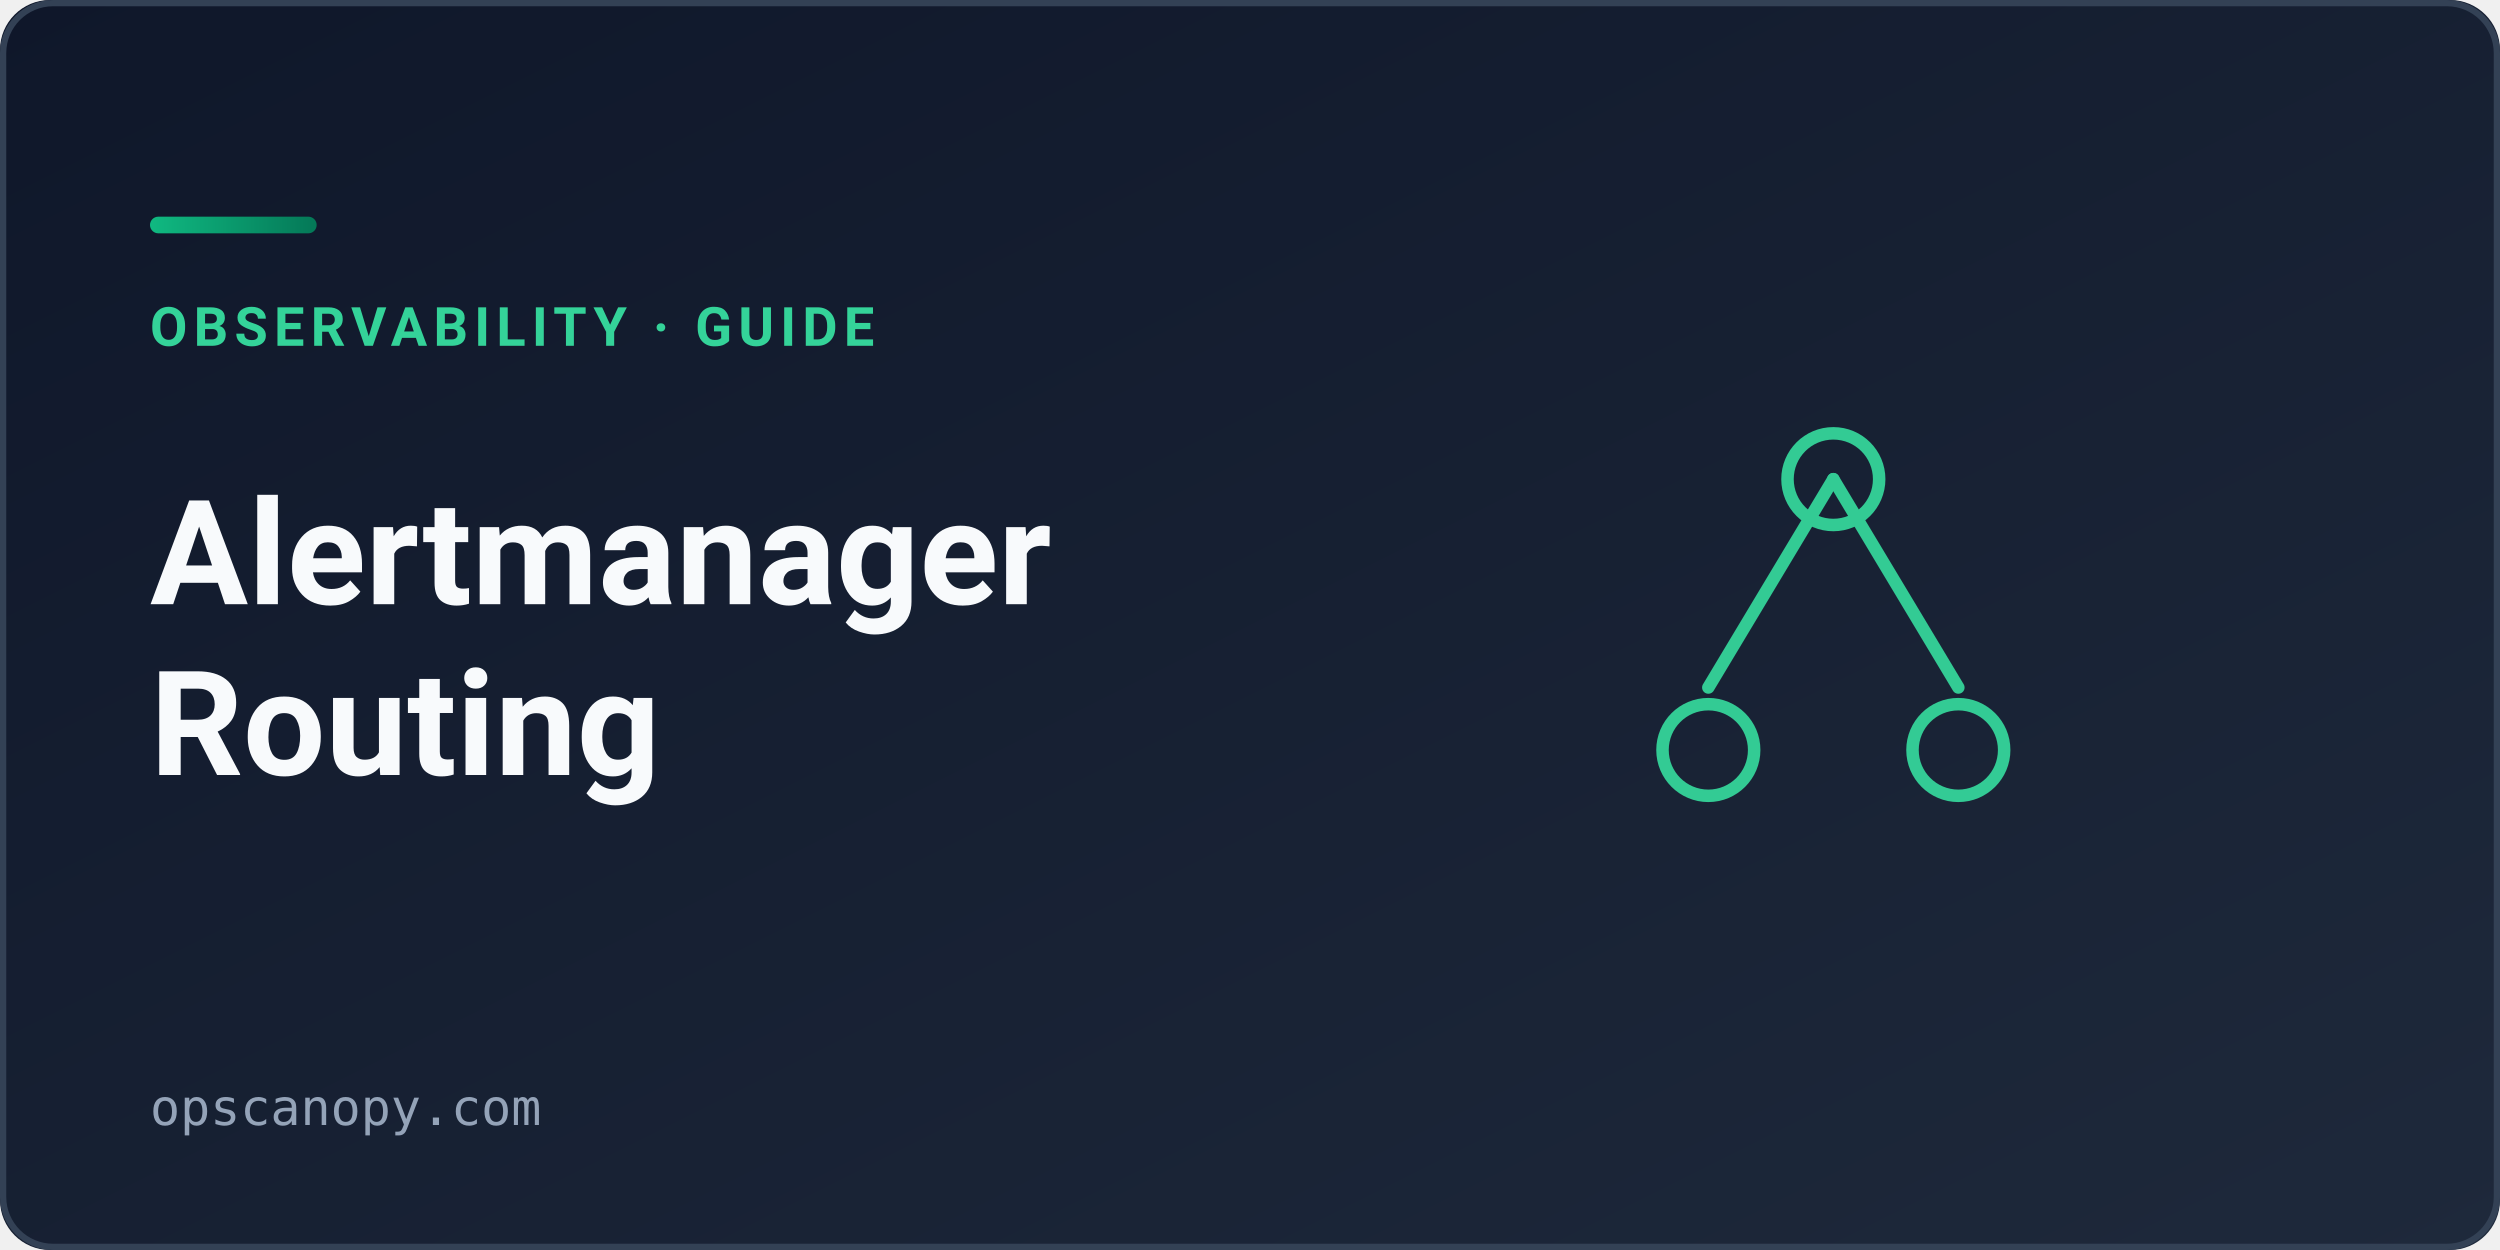
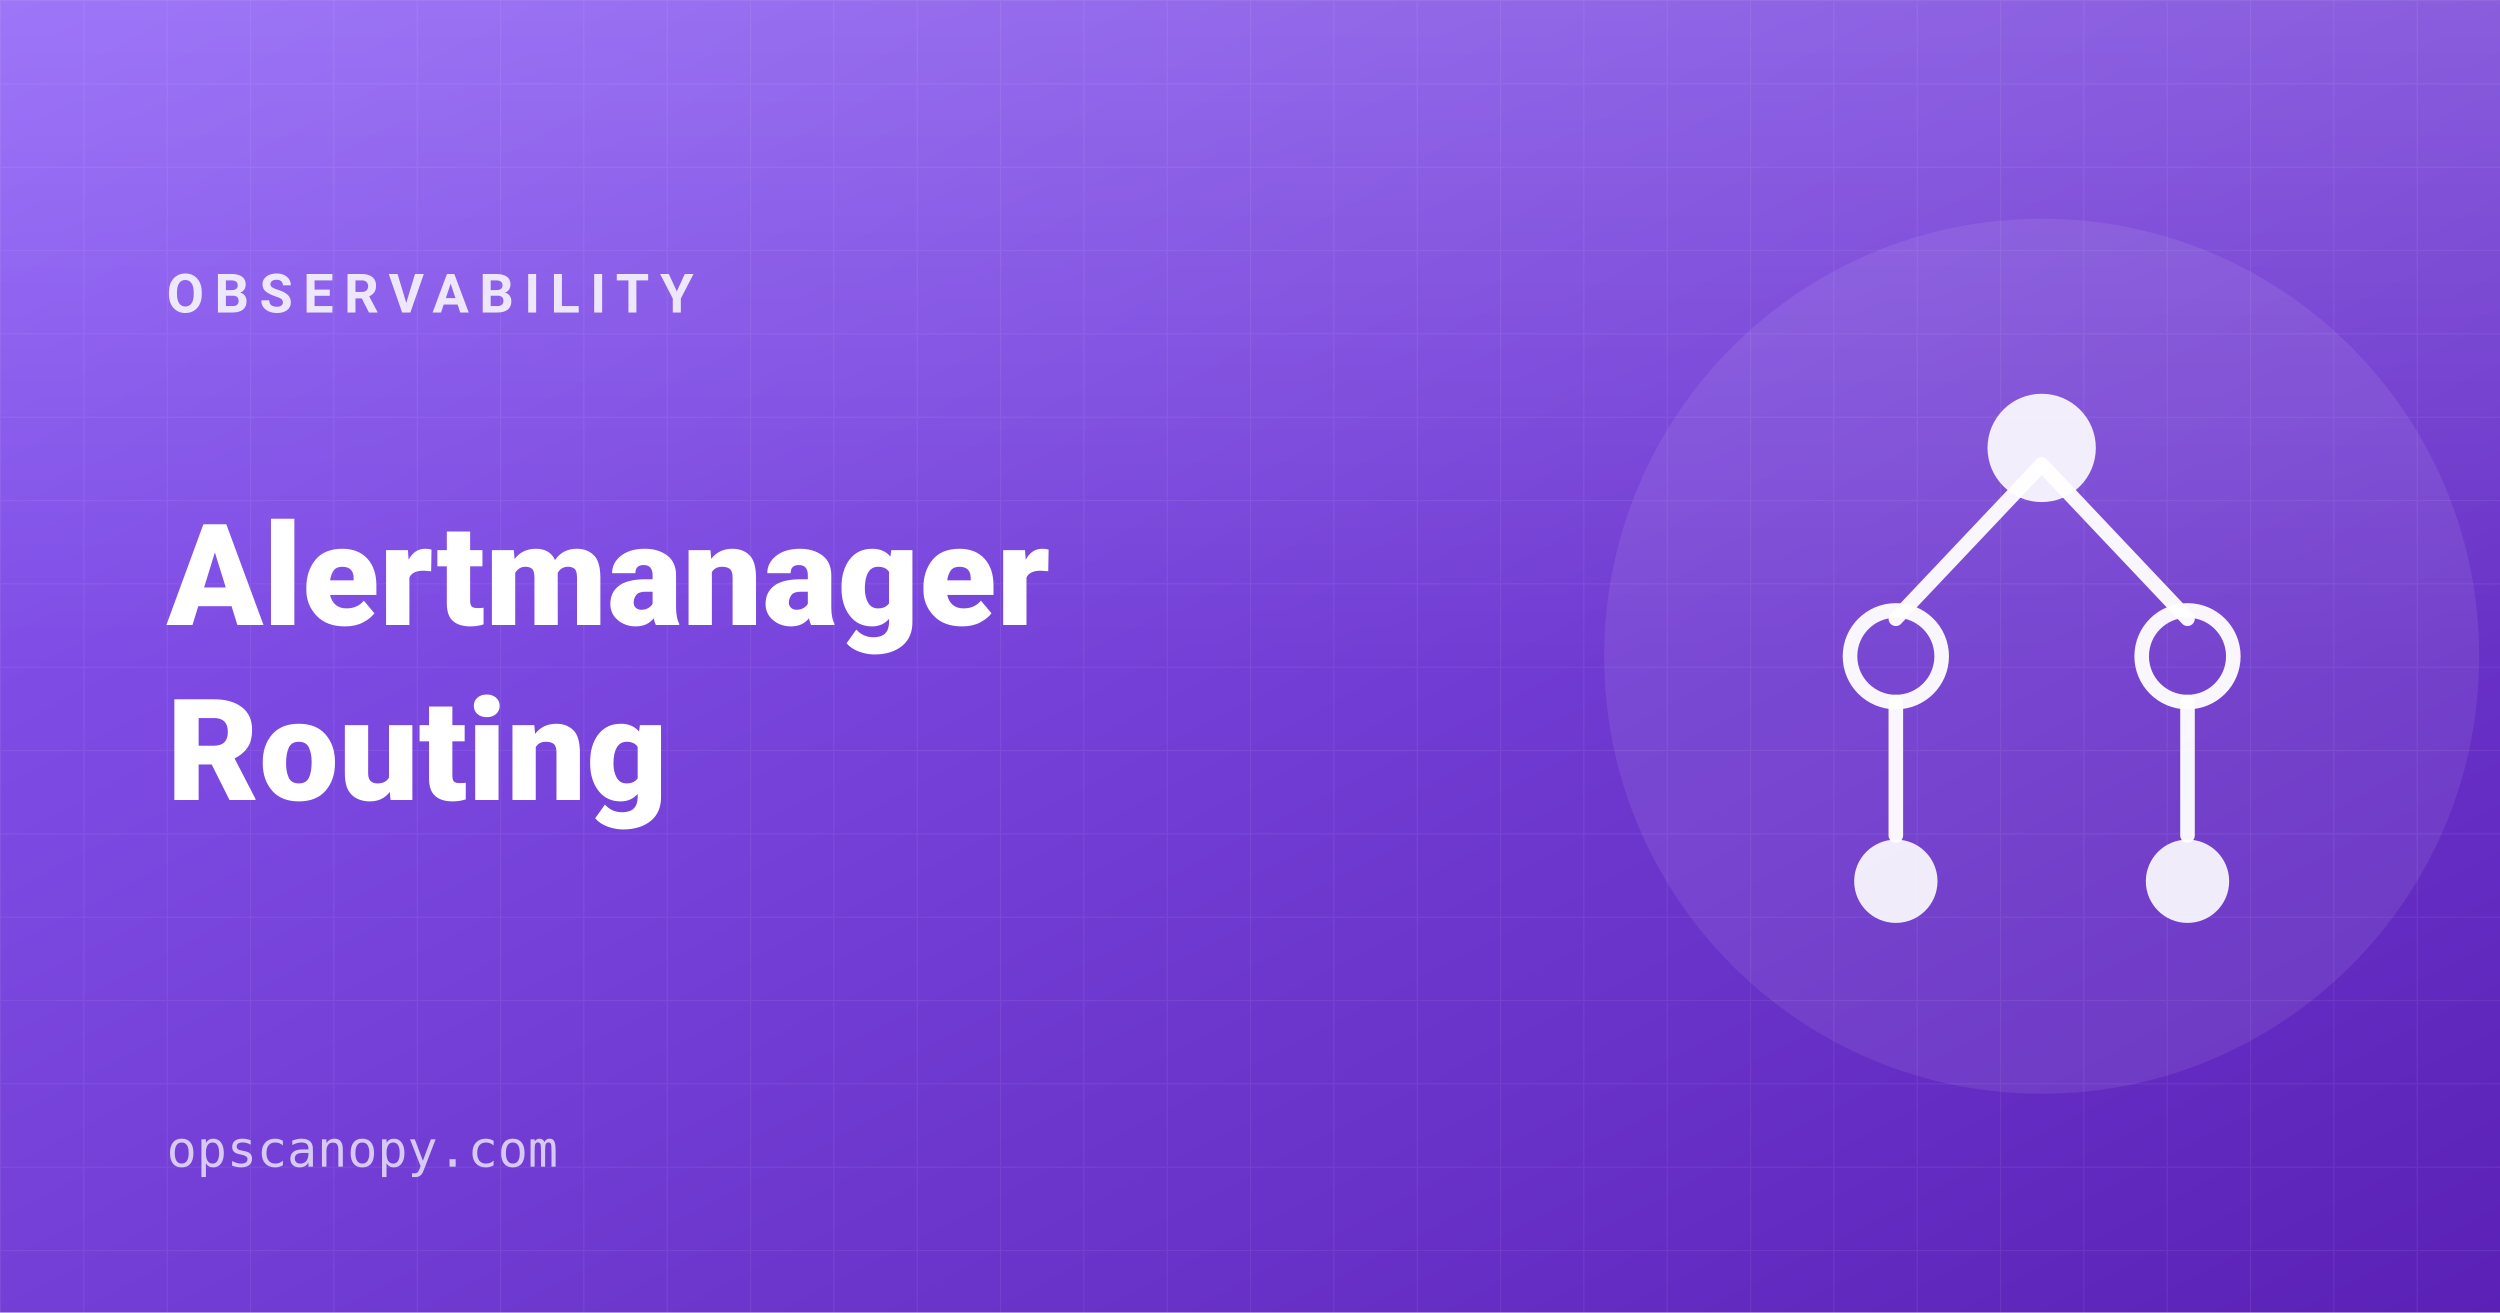
- <svg xmlns="http://www.w3.org/2000/svg" viewBox="0 0 1200 600" role="img" aria-label="How Alertmanager Routing Works: Matchers, continue, and the Route Tree">
+ <svg xmlns="http://www.w3.org/2000/svg" viewBox="0 0 1200 630" role="img" aria-label="How Alertmanager routing works — OpsCanopy observability guide">
  <defs>
    <linearGradient id="bg" x1="0" y1="0" x2="1" y2="1">
-       <stop offset="0" stop-color="#0f172a" />
-       <stop offset="1" stop-color="#1e293b" />
+       <stop offset="0" stop-color="#8b5cf6" />
+       <stop offset="1" stop-color="#5b21b6" />
    </linearGradient>
-     <linearGradient id="accent" x1="0" y1="0" x2="1" y2="0">
-       <stop offset="0" stop-color="#10b981" />
-       <stop offset="1" stop-color="#047857" />
+     <linearGradient id="sheen" x1="0" y1="0" x2="0" y2="1">
+       <stop offset="0" stop-color="#ffffff" stop-opacity="0.16" />
+       <stop offset="1" stop-color="#ffffff" stop-opacity="0" />
    </linearGradient>
+     <pattern id="grid" width="40" height="40" patternUnits="userSpaceOnUse">
+       <path d="M40 0 H0 V40" fill="none" stroke="#ffffff" stroke-opacity="0.07" stroke-width="1" />
+     </pattern>
  </defs>
-   <rect width="1200" height="600" rx="24" fill="url(#bg)" />
-   <rect x="1.5" y="1.5" width="1197" height="597" rx="24" fill="none" stroke="#334155" stroke-width="3" />
-   <rect x="72" y="104" width="80" height="8" rx="4" fill="url(#accent)" />
-   <text x="72" y="166" font-family="ui-sans-serif, system-ui, Segoe UI, Roboto, sans-serif" font-size="26" font-weight="600" letter-spacing="3" fill="#34d399">OBSERVABILITY · GUIDE</text>
-   <text font-family="ui-sans-serif, system-ui, Segoe UI, Roboto, sans-serif" font-size="70" font-weight="700" fill="#f8fafc">
-     <tspan x="72" y="290">Alertmanager</tspan>
-     <tspan x="72" y="372">Routing</tspan>
+   <rect width="1200" height="630" fill="url(#bg)" />
+   <rect width="1200" height="630" fill="url(#grid)" />
+   <rect width="1200" height="320" fill="url(#sheen)" />
+   <circle cx="980" cy="315" r="210" fill="#ffffff" fill-opacity="0.08" />
+   <text x="80" y="150" font-family="ui-sans-serif, system-ui, Segoe UI, Roboto, sans-serif" font-size="26" font-weight="700" letter-spacing="5" fill="#ffffff" fill-opacity="0.85">OBSERVABILITY</text>
+   <text font-family="ui-sans-serif, system-ui, Segoe UI, Roboto, sans-serif" font-size="68" font-weight="800" fill="#ffffff">
+     <tspan x="80" y="300">Alertmanager</tspan>
+     <tspan x="80" y="384">Routing</tspan>
  </text>
-   <text x="72" y="540" font-family="ui-monospace, SFMono-Regular, Menlo, Consolas, monospace" font-size="24" fill="#94a3b8">opscanopy.com</text>
-   <g transform="translate(880,300)" stroke="#34d399" stroke-width="6" fill="none" stroke-linecap="round" stroke-linejoin="round" opacity="0.95">
-     <line x1="0" y1="-70" x2="-60" y2="30" />
-     <line x1="0" y1="-70" x2="60" y2="30" />
-     <circle cx="0" cy="-70" r="22" />
-     <circle cx="-60" cy="60" r="22" />
-     <circle cx="60" cy="60" r="22" />
+   <text x="80" y="560" font-family="ui-monospace, SFMono-Regular, Menlo, Consolas, monospace" font-size="24" fill="#ffffff" fill-opacity="0.72">opscanopy.com</text>
+   <g transform="translate(980,315)" stroke="#ffffff" stroke-opacity="0.95" stroke-width="7" fill="none" stroke-linecap="round" stroke-linejoin="round">
+     <line x1="0" y1="-92" x2="-70" y2="-18" />
+     <line x1="0" y1="-92" x2="70" y2="-18" />
+     <line x1="-70" y1="22" x2="-70" y2="86" />
+     <line x1="70" y1="22" x2="70" y2="86" />
+     <circle cx="0" cy="-100" r="26" fill="#ffffff" fill-opacity="0.9" stroke="none" />
+     <circle cx="-70" cy="0" r="22" />
+     <circle cx="70" cy="0" r="22" />
+     <circle cx="-70" cy="108" r="20" fill="#ffffff" fill-opacity="0.9" stroke="none" />
+     <circle cx="70" cy="108" r="20" fill="#ffffff" fill-opacity="0.9" stroke="none" />
  </g>
</svg>
